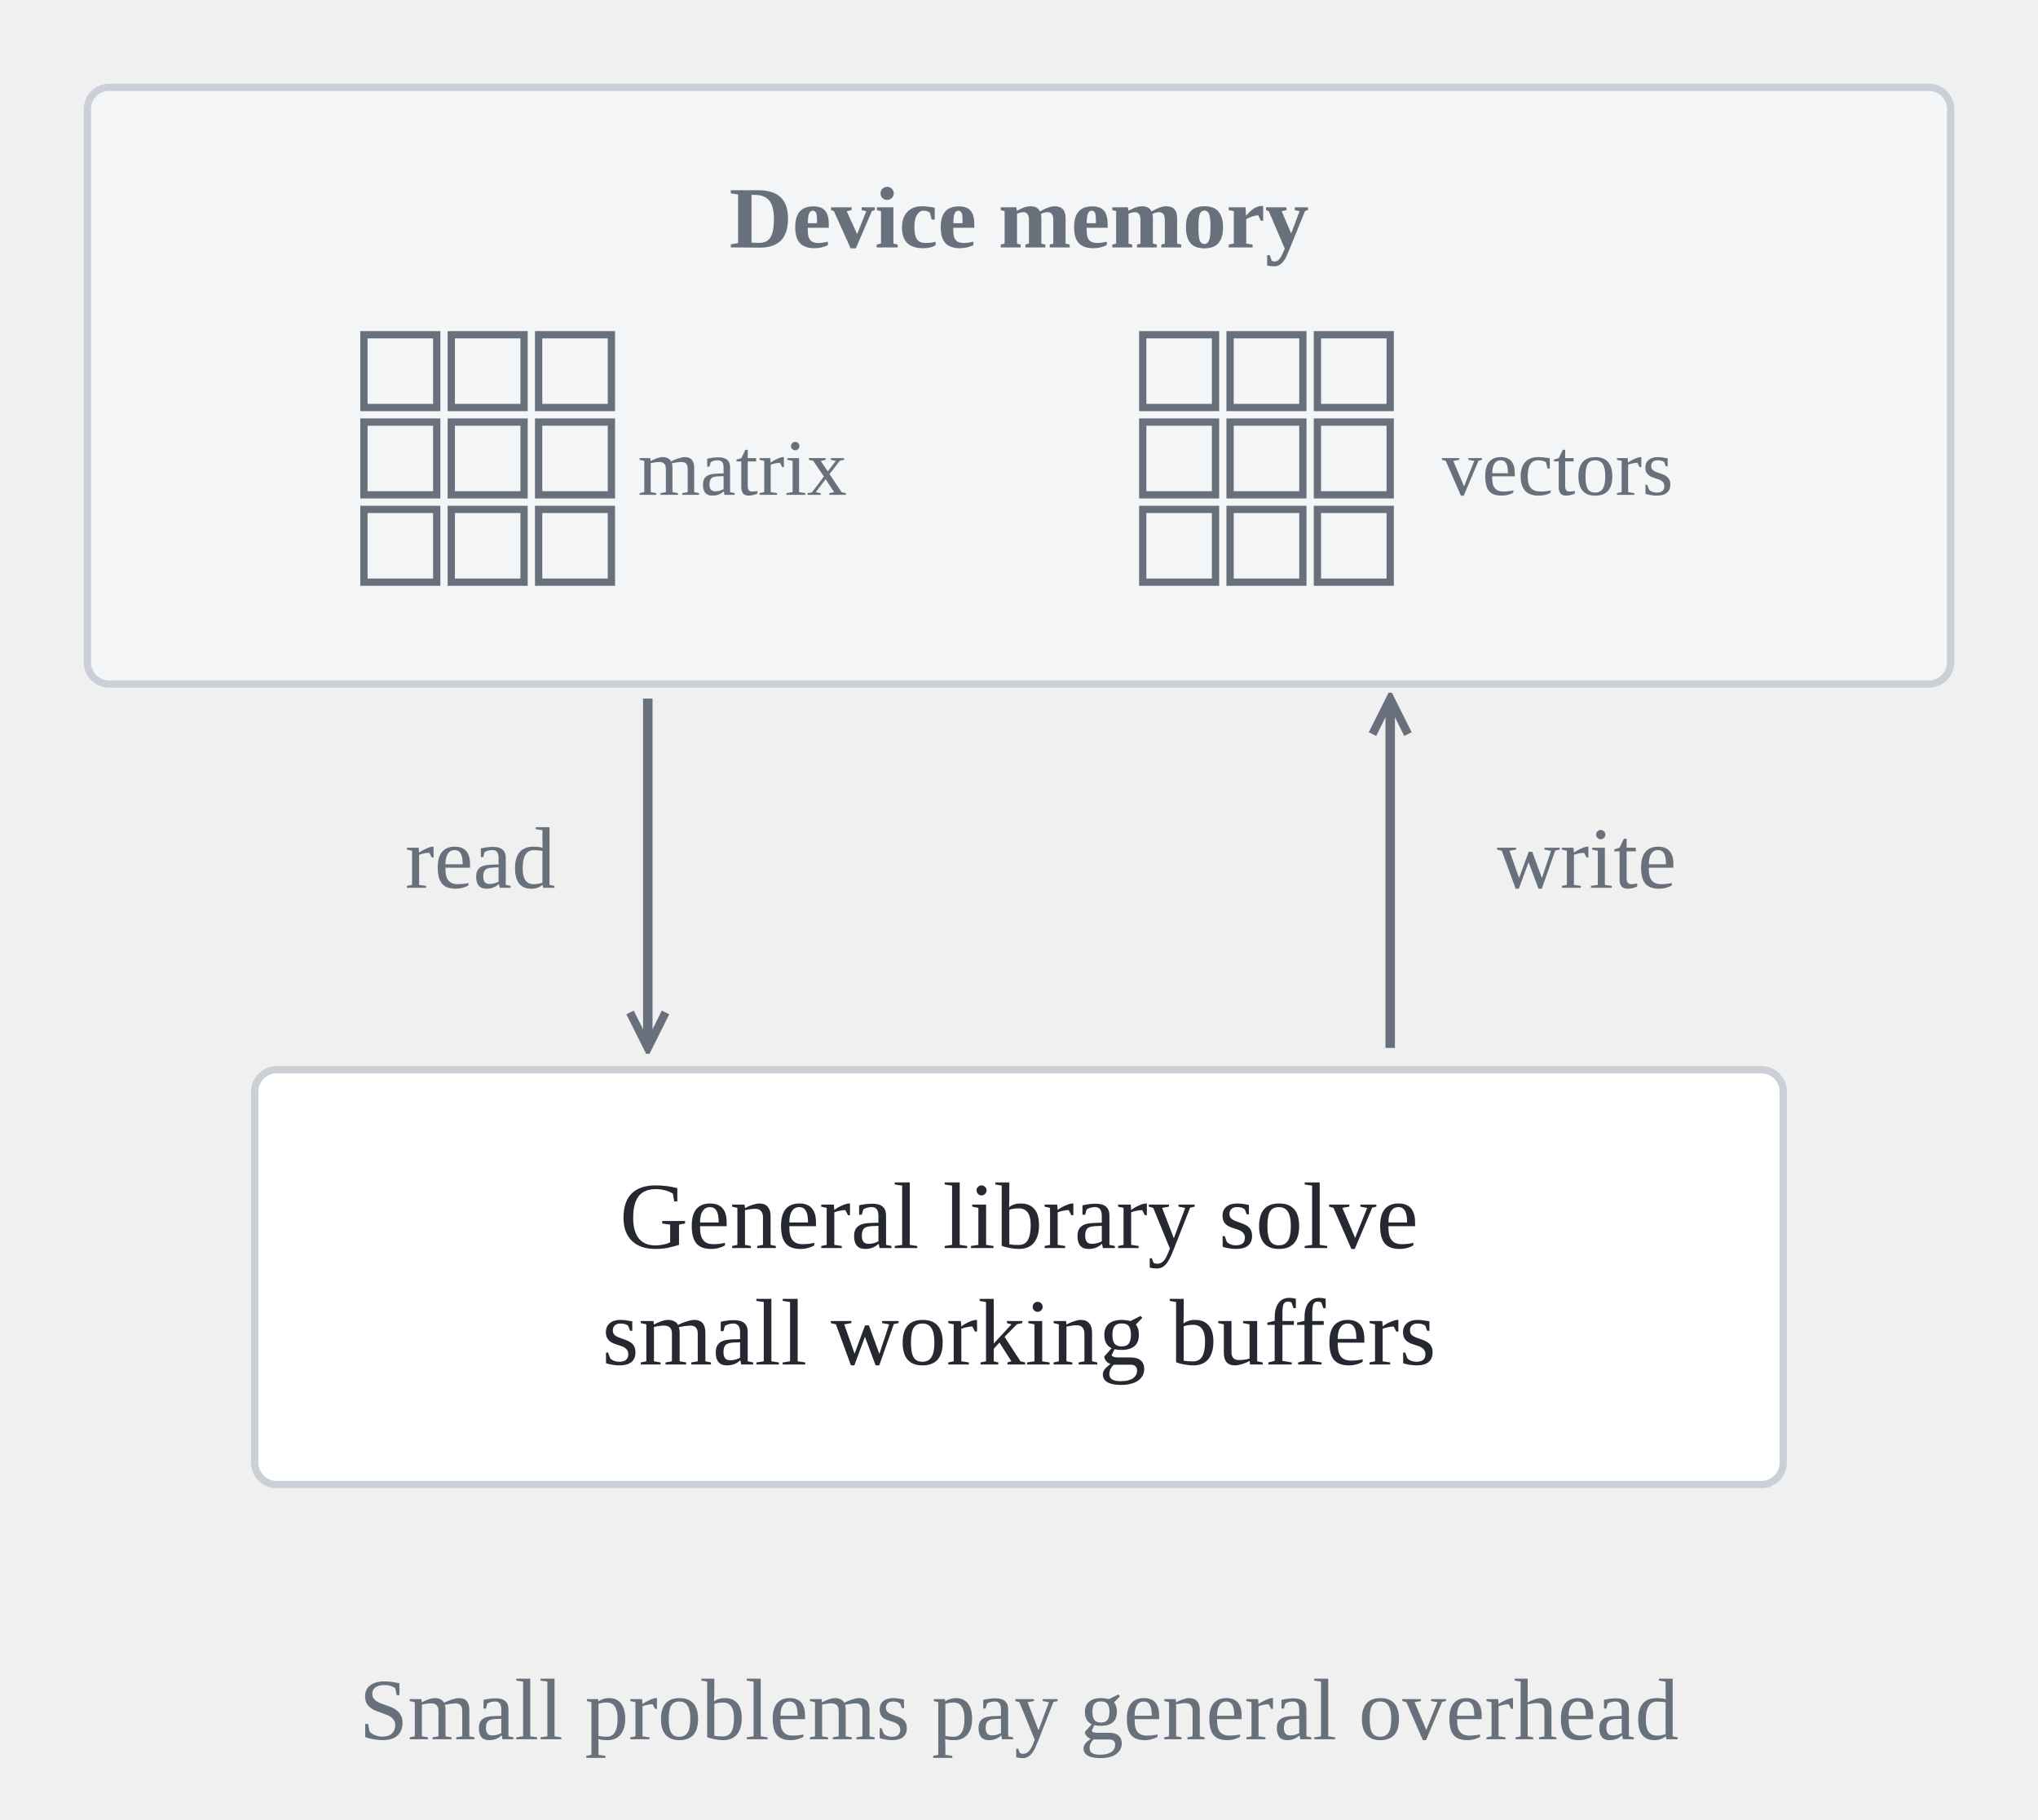
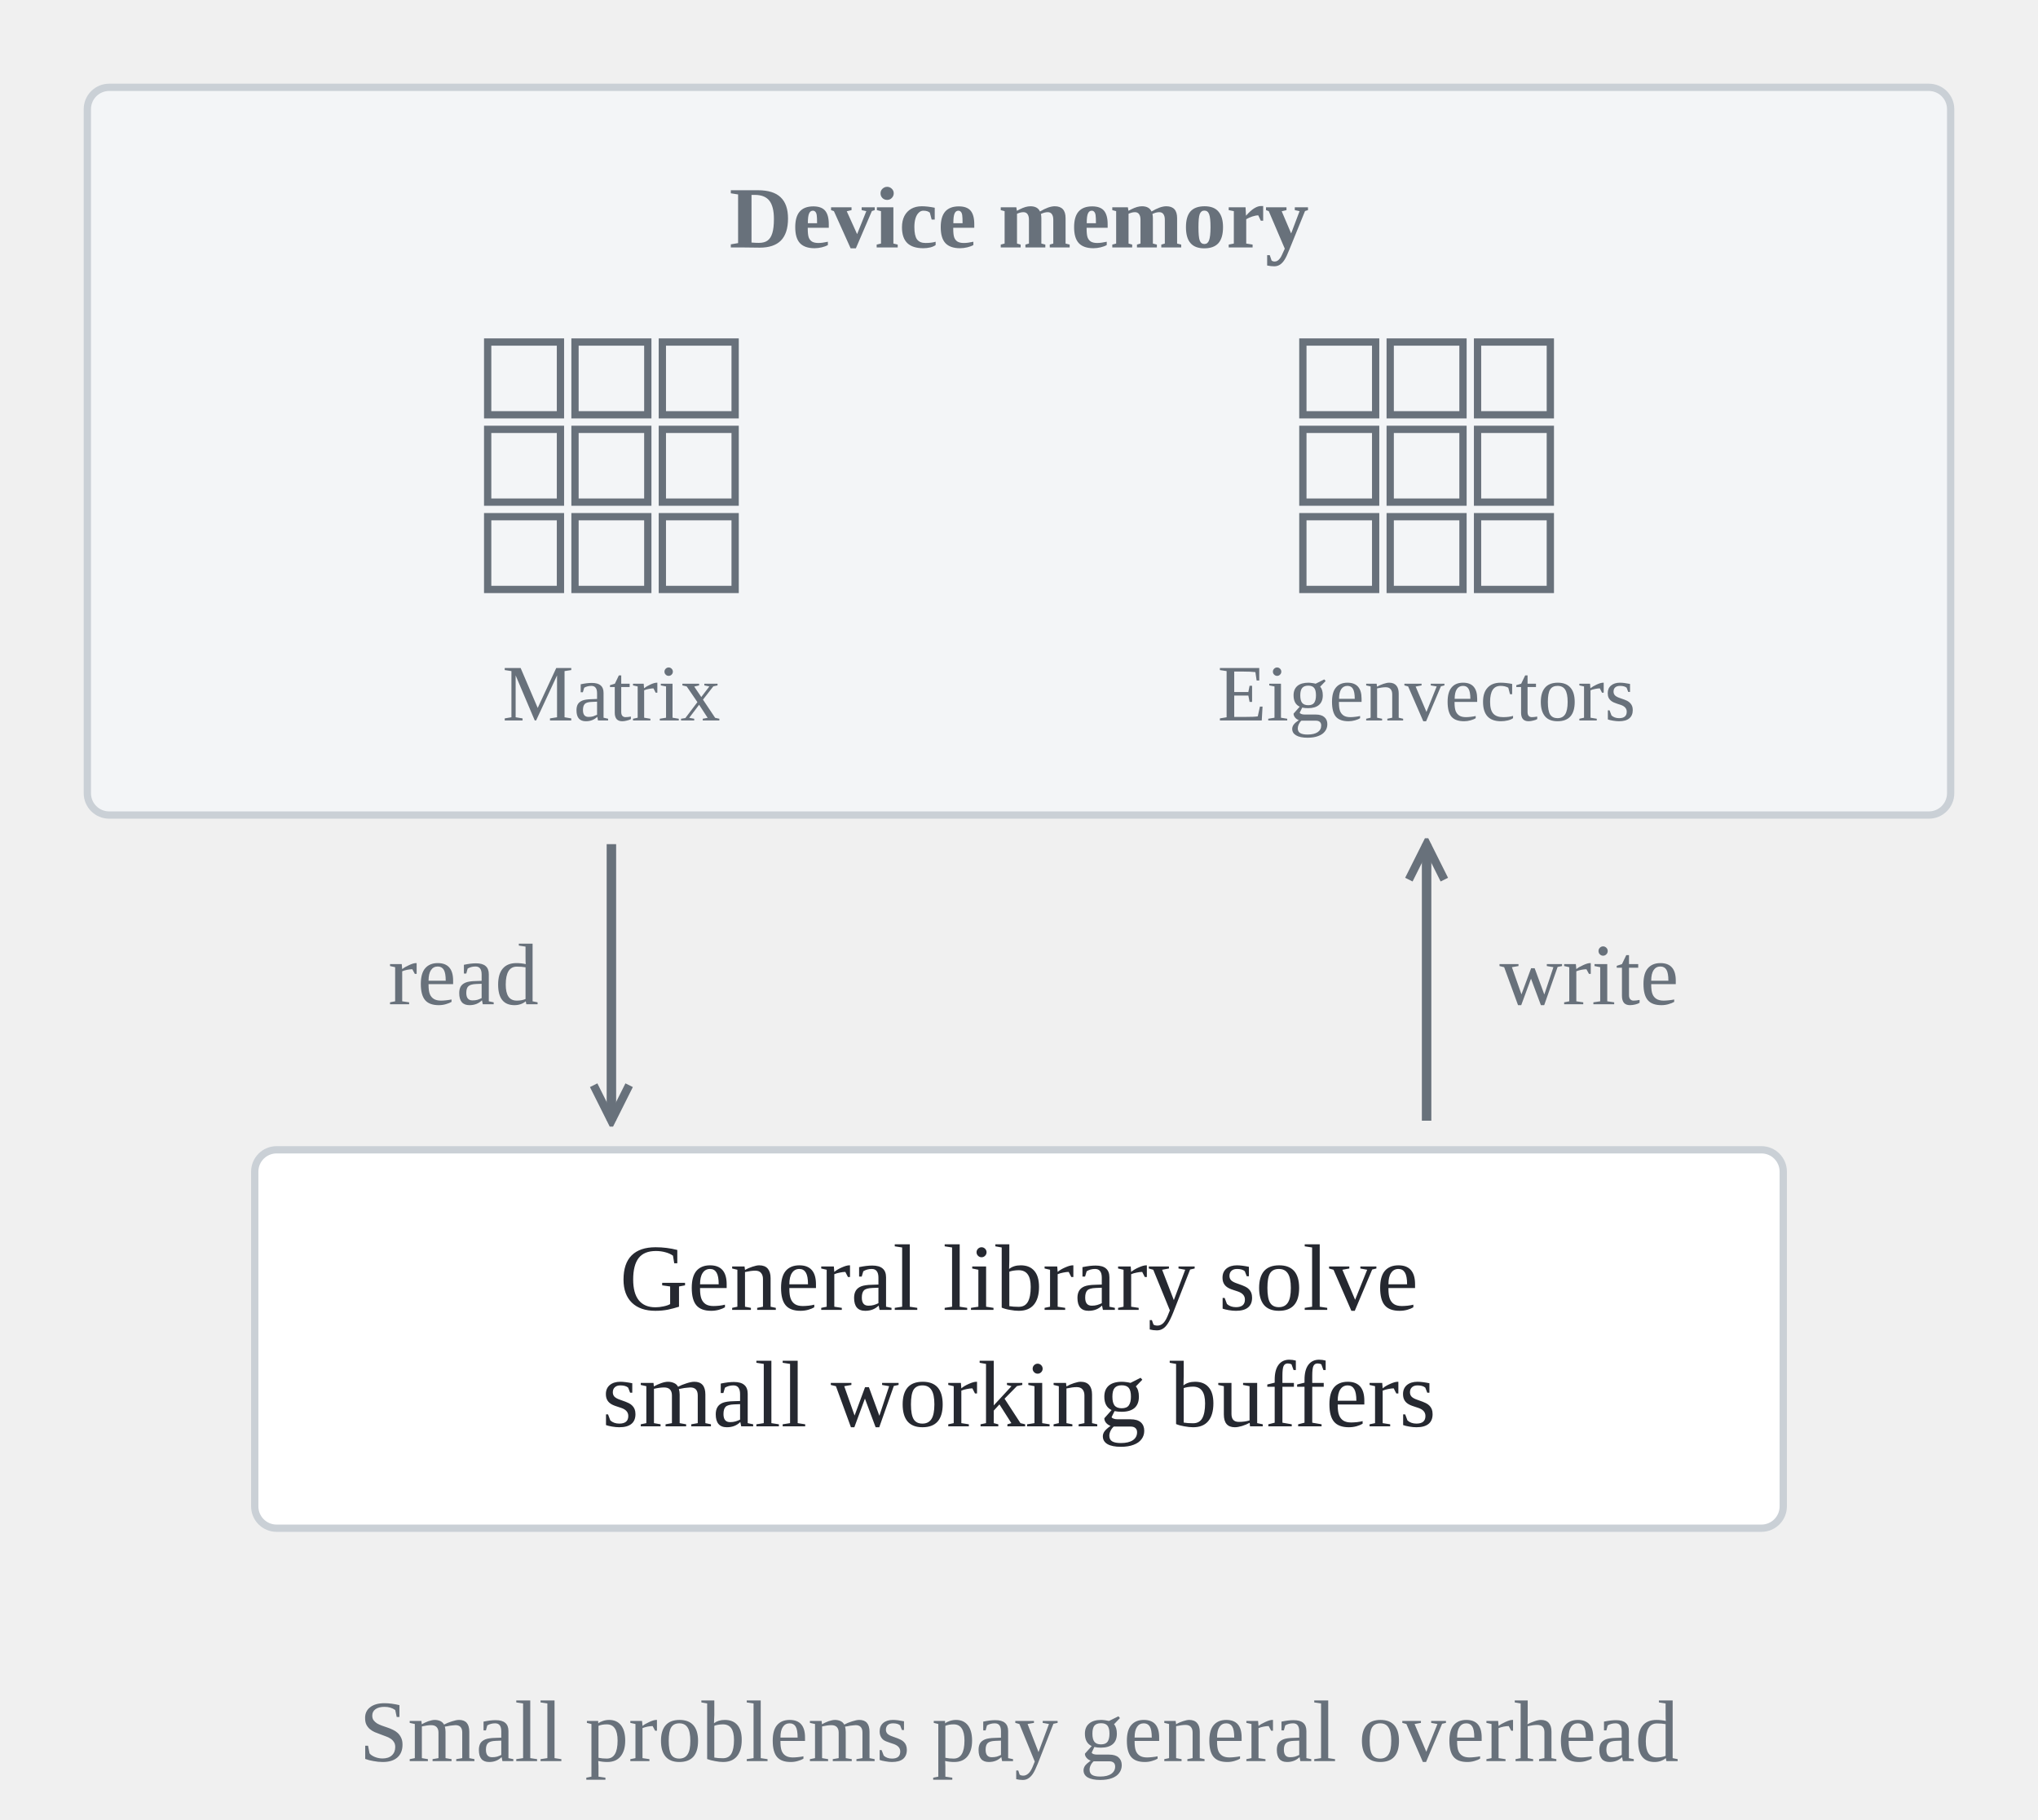
<svg xmlns="http://www.w3.org/2000/svg" viewBox="0 0 280 250" role="img" aria-labelledby="local-solve-before-title local-solve-before-desc" style="font-family:inherit">
  <defs>
    <marker id="local-solve-before-arrow" viewBox="0 0 8 8" refX="7" refY="4" markerWidth="5" markerHeight="5" orient="auto-start-reverse">
      <path d="M1 1 L7 4 L1 7" fill="none" stroke="#68717B" stroke-width="1.4" />
    </marker>
  </defs>
-   <rect x="12" y="12" width="256" height="82" rx="3" fill="#F3F5F7" stroke="#CAD0D6" />
+   <rect x="12" y="12" width="256" height="100" rx="3" fill="#F3F5F7" stroke="#CAD0D6" />
  <text x="140" y="34" font-size="12" fill="#68717B" text-anchor="middle" font-weight="700">Device memory</text>
-   <rect x="50" y="46" width="10" height="10" rx="0" fill="#F3F5F7" stroke="#68717B" />
-   <rect x="62" y="46" width="10" height="10" rx="0" fill="#F3F5F7" stroke="#68717B" />
-   <rect x="74" y="46" width="10" height="10" rx="0" fill="#F3F5F7" stroke="#68717B" />
-   <rect x="50" y="58" width="10" height="10" rx="0" fill="#F3F5F7" stroke="#68717B" />
-   <rect x="62" y="58" width="10" height="10" rx="0" fill="#F3F5F7" stroke="#68717B" />
-   <rect x="74" y="58" width="10" height="10" rx="0" fill="#F3F5F7" stroke="#68717B" />
-   <rect x="50" y="70" width="10" height="10" rx="0" fill="#F3F5F7" stroke="#68717B" />
-   <rect x="62" y="70" width="10" height="10" rx="0" fill="#F3F5F7" stroke="#68717B" />
-   <rect x="74" y="70" width="10" height="10" rx="0" fill="#F3F5F7" stroke="#68717B" />
-   <rect x="157" y="46" width="10" height="10" rx="0" fill="#F3F5F7" stroke="#68717B" />
-   <rect x="169" y="46" width="10" height="10" rx="0" fill="#F3F5F7" stroke="#68717B" />
-   <rect x="181" y="46" width="10" height="10" rx="0" fill="#F3F5F7" stroke="#68717B" />
-   <rect x="157" y="58" width="10" height="10" rx="0" fill="#F3F5F7" stroke="#68717B" />
-   <rect x="169" y="58" width="10" height="10" rx="0" fill="#F3F5F7" stroke="#68717B" />
-   <rect x="181" y="58" width="10" height="10" rx="0" fill="#F3F5F7" stroke="#68717B" />
-   <rect x="157" y="70" width="10" height="10" rx="0" fill="#F3F5F7" stroke="#68717B" />
-   <rect x="169" y="70" width="10" height="10" rx="0" fill="#F3F5F7" stroke="#68717B" />
-   <rect x="181" y="70" width="10" height="10" rx="0" fill="#F3F5F7" stroke="#68717B" />
-   <text x="102" y="68" font-size="11" fill="#68717B" text-anchor="middle" font-weight="300">matrix</text>
-   <text x="214" y="68" font-size="11" fill="#68717B" text-anchor="middle" font-weight="300">vectors</text>
-   <path d="M89 96 V144" fill="none" stroke="#68717B" stroke-width="1.3" marker-end="url(#local-solve-before-arrow)" />
-   <text x="66" y="122" font-size="12" fill="#68717B" text-anchor="middle" font-weight="300">read</text>
-   <path d="M191 144 V96" fill="none" stroke="#68717B" stroke-width="1.3" marker-end="url(#local-solve-before-arrow)" />
-   <text x="218" y="122" font-size="12" fill="#68717B" text-anchor="middle" font-weight="300">write</text>
-   <rect x="35" y="147" width="210" height="57" rx="3" fill="white" stroke="#CAD0D6" />
-   <text x="140.0" y="171.5" font-size="13" fill="#252830" text-anchor="middle" font-weight="300">General library solve</text>
-   <text x="140.0" y="187.5" font-size="13" fill="#252830" text-anchor="middle" font-weight="300">small working buffers</text>
-   <text x="140" y="239" font-size="12" fill="#68717B" text-anchor="middle" font-weight="300">Small problems pay general overhead</text>
+   <rect x="67" y="47" width="10" height="10" rx="0" fill="#F3F5F7" stroke="#68717B" />
+   <rect x="79" y="47" width="10" height="10" rx="0" fill="#F3F5F7" stroke="#68717B" />
+   <rect x="91" y="47" width="10" height="10" rx="0" fill="#F3F5F7" stroke="#68717B" />
+   <rect x="67" y="59" width="10" height="10" rx="0" fill="#F3F5F7" stroke="#68717B" />
+   <rect x="79" y="59" width="10" height="10" rx="0" fill="#F3F5F7" stroke="#68717B" />
+   <rect x="91" y="59" width="10" height="10" rx="0" fill="#F3F5F7" stroke="#68717B" />
+   <rect x="67" y="71" width="10" height="10" rx="0" fill="#F3F5F7" stroke="#68717B" />
+   <rect x="79" y="71" width="10" height="10" rx="0" fill="#F3F5F7" stroke="#68717B" />
+   <rect x="91" y="71" width="10" height="10" rx="0" fill="#F3F5F7" stroke="#68717B" />
+   <text x="84" y="99" font-size="11" fill="#68717B" text-anchor="middle" font-weight="300">Matrix</text>
+   <rect x="179" y="47" width="10" height="10" rx="0" fill="#F3F5F7" stroke="#68717B" />
+   <rect x="191" y="47" width="10" height="10" rx="0" fill="#F3F5F7" stroke="#68717B" />
+   <rect x="203" y="47" width="10" height="10" rx="0" fill="#F3F5F7" stroke="#68717B" />
+   <rect x="179" y="59" width="10" height="10" rx="0" fill="#F3F5F7" stroke="#68717B" />
+   <rect x="191" y="59" width="10" height="10" rx="0" fill="#F3F5F7" stroke="#68717B" />
+   <rect x="203" y="59" width="10" height="10" rx="0" fill="#F3F5F7" stroke="#68717B" />
+   <rect x="179" y="71" width="10" height="10" rx="0" fill="#F3F5F7" stroke="#68717B" />
+   <rect x="191" y="71" width="10" height="10" rx="0" fill="#F3F5F7" stroke="#68717B" />
+   <rect x="203" y="71" width="10" height="10" rx="0" fill="#F3F5F7" stroke="#68717B" />
+   <text x="196" y="99" font-size="11" fill="#68717B" text-anchor="middle" font-weight="300">Eigenvectors</text>
+   <path d="M84 116 V154" fill="none" stroke="#68717B" stroke-width="1.3" marker-end="url(#local-solve-before-arrow)" />
+   <text x="74" y="138" font-size="12" fill="#68717B" text-anchor="end" font-weight="300">read</text>
+   <path d="M196 154 V116" fill="none" stroke="#68717B" stroke-width="1.3" marker-end="url(#local-solve-before-arrow)" />
+   <text x="206" y="138" font-size="12" fill="#68717B" text-anchor="start" font-weight="300">write</text>
+   <rect x="35" y="158" width="210" height="52" rx="3" fill="white" stroke="#CAD0D6" />
+   <text x="140.0" y="180.0" font-size="13" fill="#252830" text-anchor="middle" font-weight="300">General library solve</text>
+   <text x="140.0" y="196.0" font-size="13" fill="#252830" text-anchor="middle" font-weight="300">small working buffers</text>
+   <text x="140" y="242" font-size="12" fill="#68717B" text-anchor="middle" font-weight="300">Small problems pay general overhead</text>
</svg>
